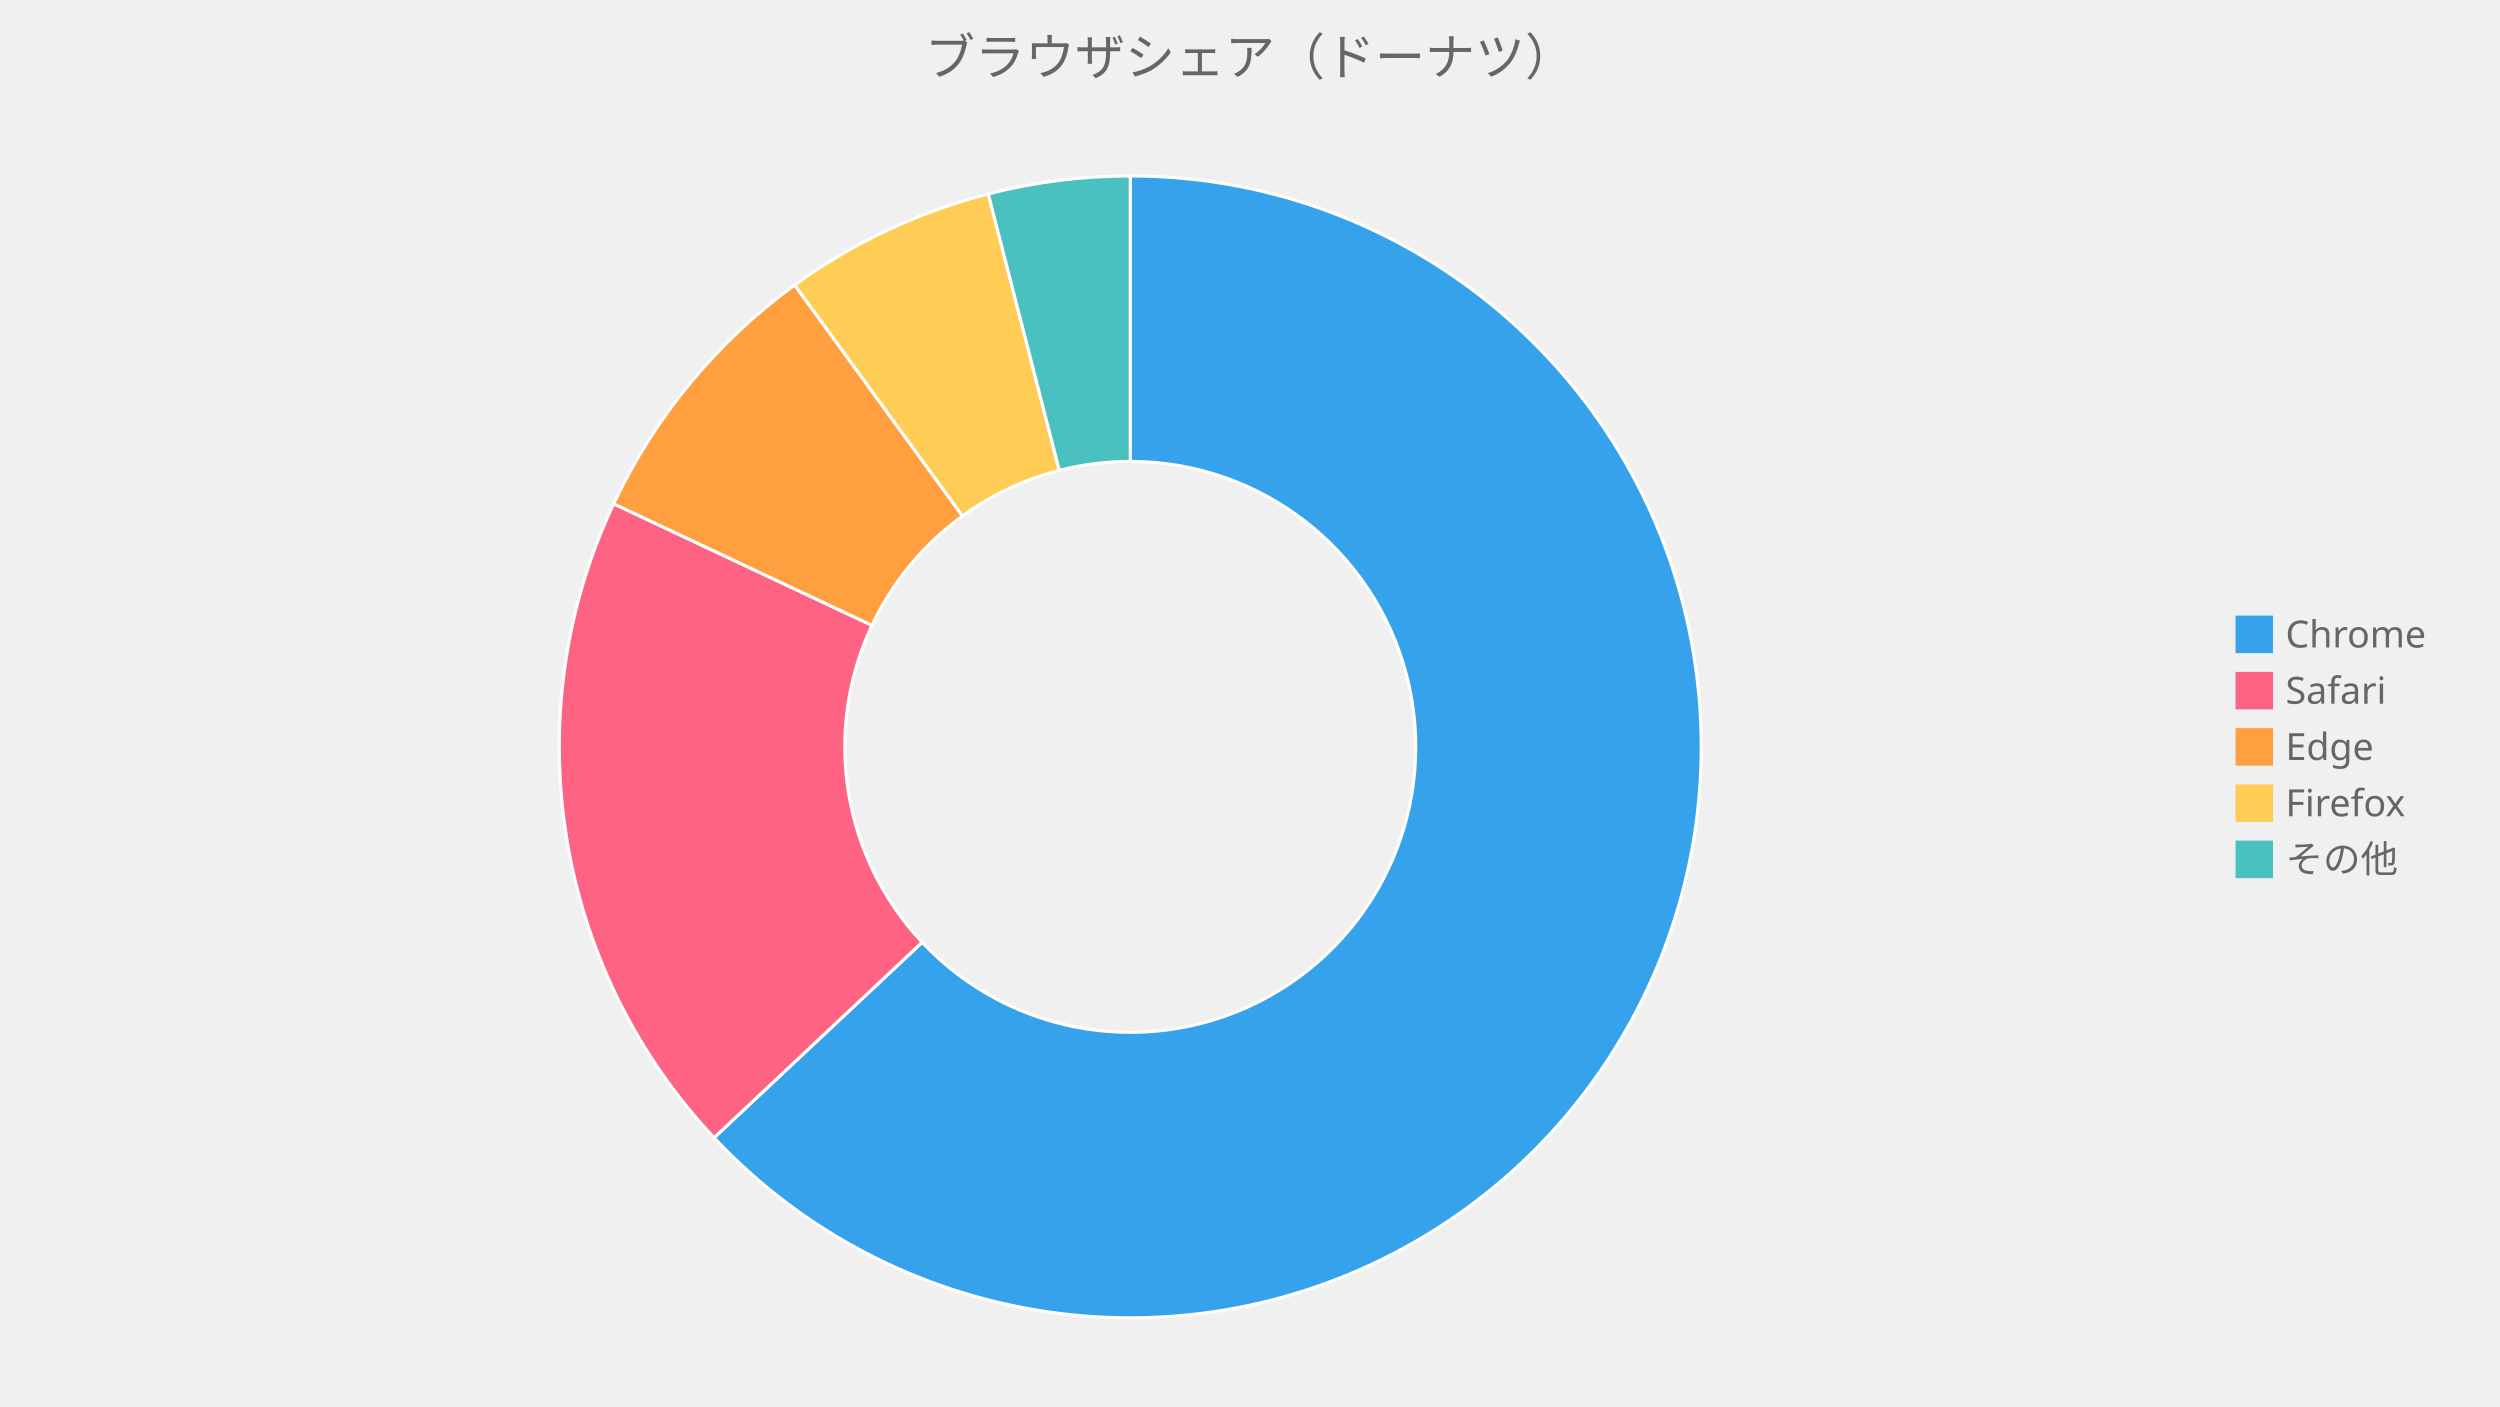
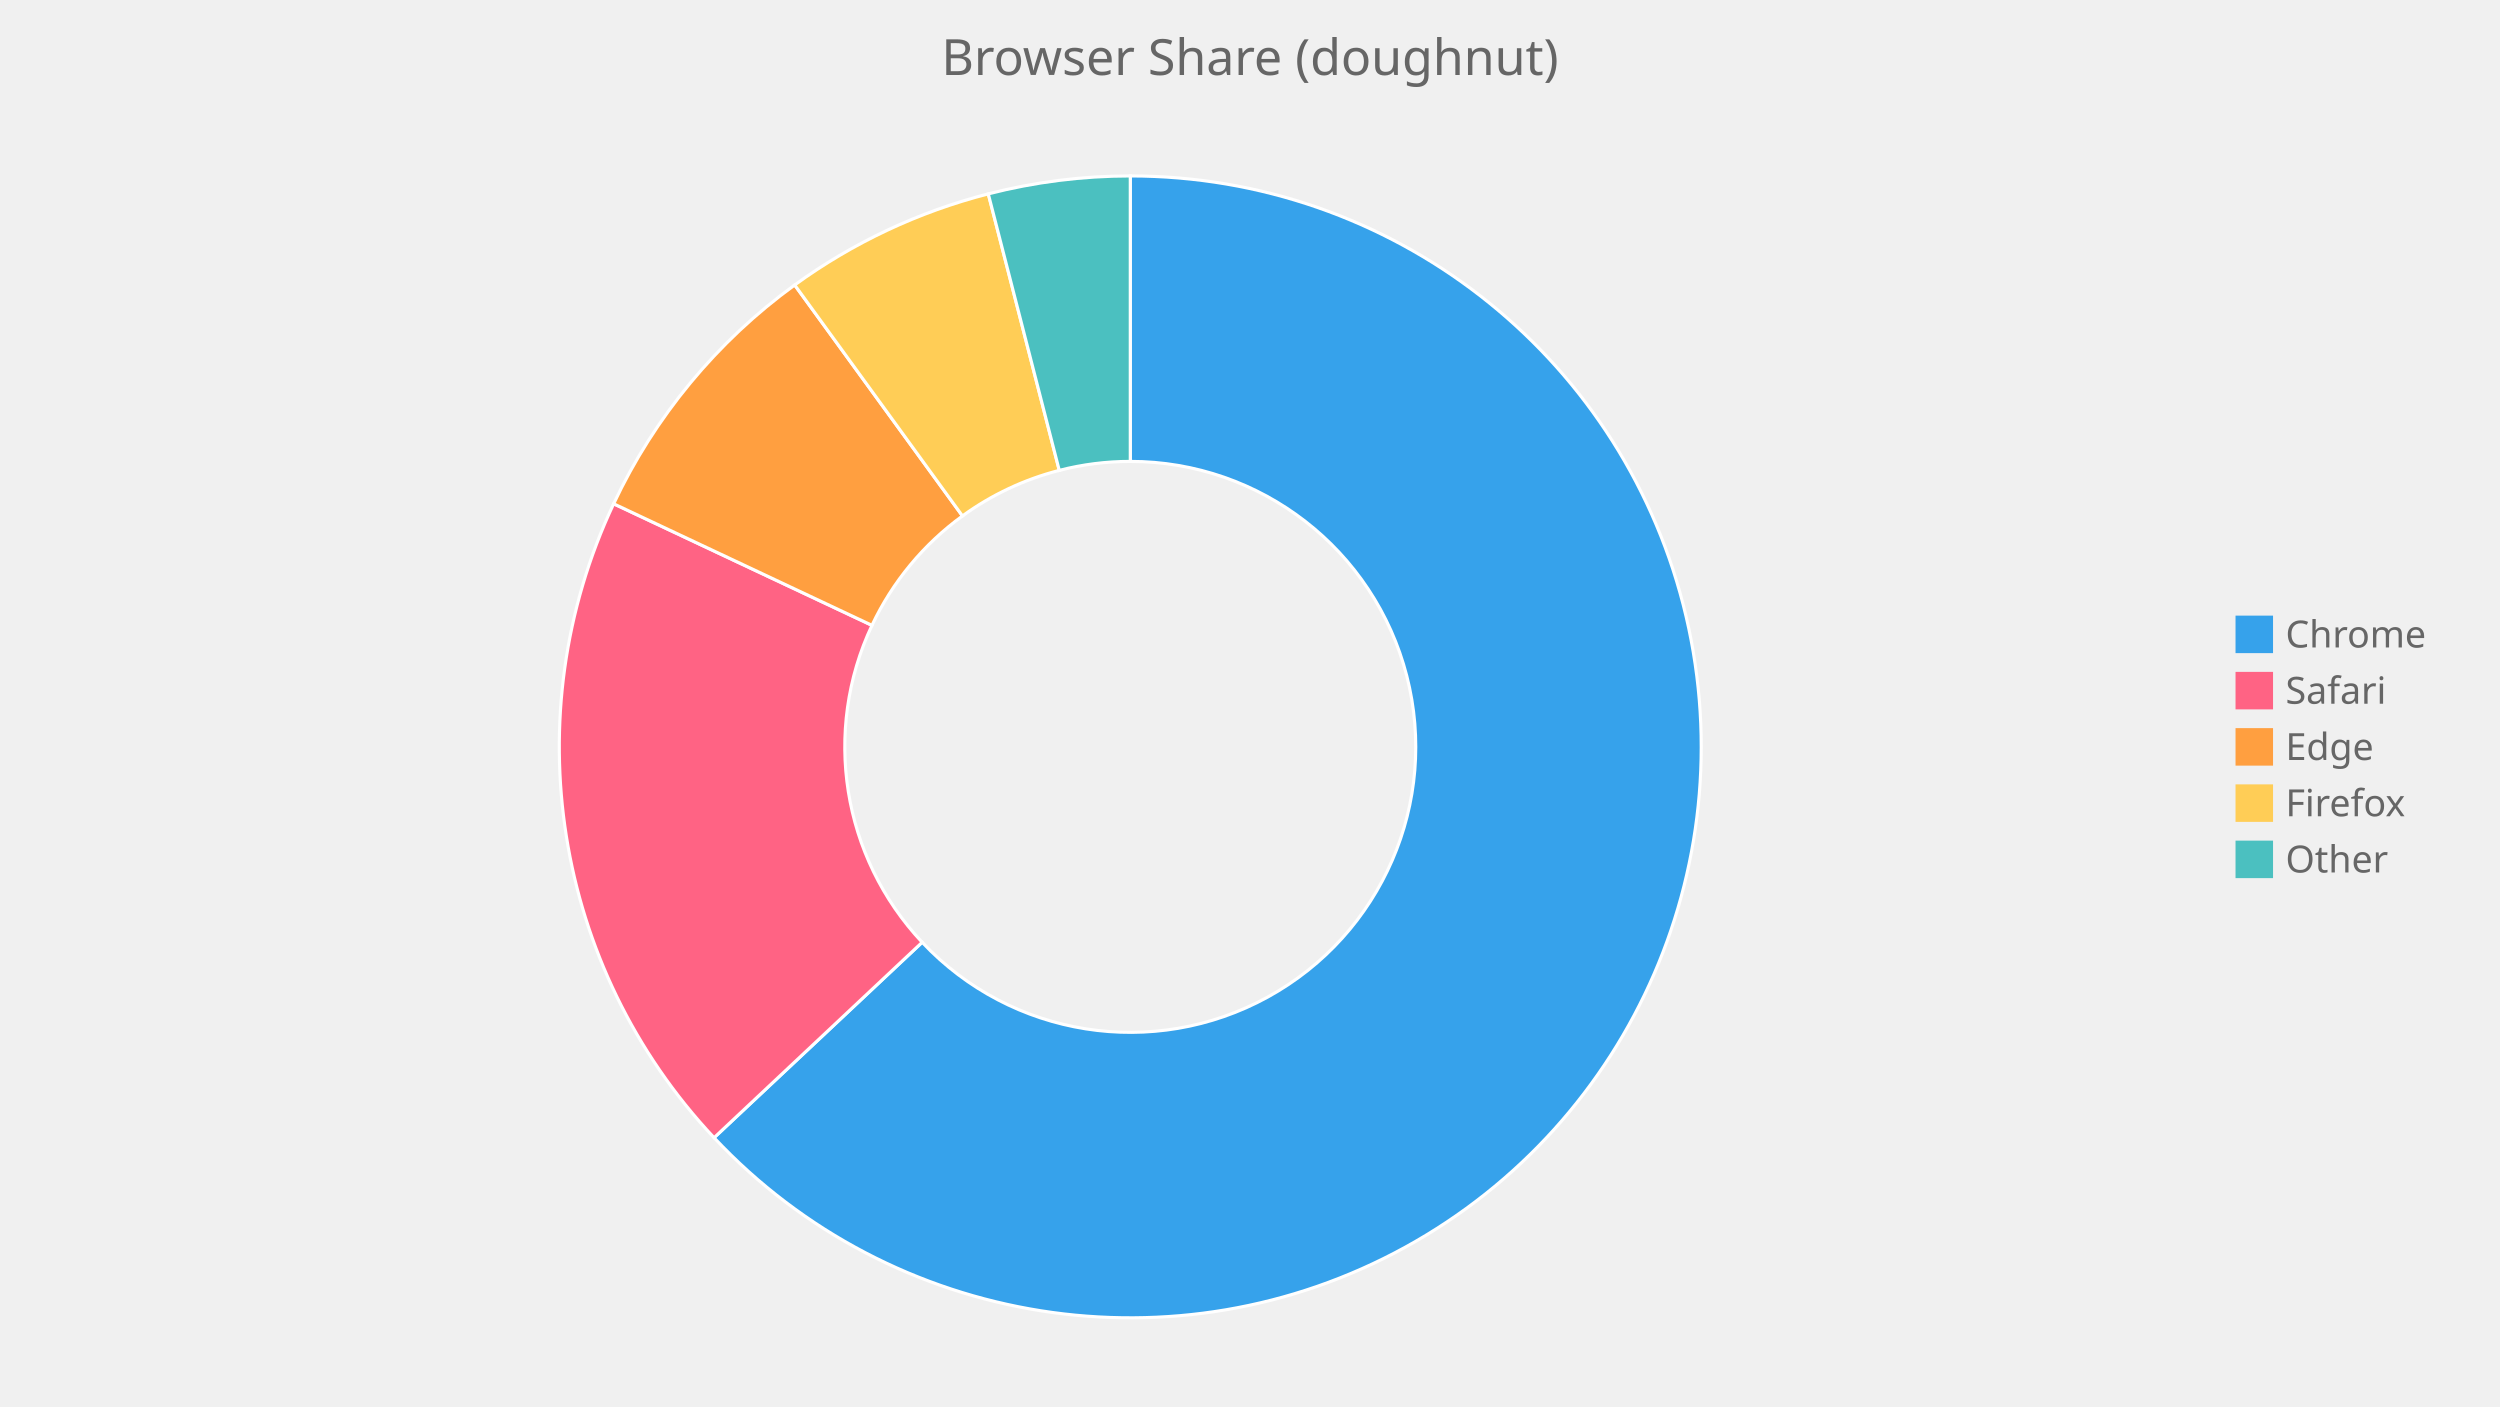
<svg xmlns="http://www.w3.org/2000/svg" width="800" height="450" viewBox="0 0 800 450">
-   <text x="400" y="24" font-family="Noto Sans JP, sans-serif" font-size="16" text-anchor="middle" fill="#666666">ブラウザシェア（ドーナツ）</text>
+   <text x="400" y="24" font-family="Noto Sans JP, sans-serif" font-size="16" text-anchor="middle" fill="#666666">Browser Share (doughnut)</text>
  <rect x="715.37" y="197" width="12" height="12" fill="#36a2eb" />
  <text x="731.37" y="207.2" font-family="Noto Sans JP, sans-serif" font-size="12" text-anchor="start" fill="#666666">Chrome</text>
  <rect x="715.37" y="215" width="12" height="12" fill="#ff6384" />
  <text x="731.37" y="225.2" font-family="Noto Sans JP, sans-serif" font-size="12" text-anchor="start" fill="#666666">Safari</text>
  <rect x="715.37" y="233" width="12" height="12" fill="#ff9f40" />
  <text x="731.37" y="243.2" font-family="Noto Sans JP, sans-serif" font-size="12" text-anchor="start" fill="#666666">Edge</text>
  <rect x="715.37" y="251" width="12" height="12" fill="#ffcd56" />
  <text x="731.37" y="261.2" font-family="Noto Sans JP, sans-serif" font-size="12" text-anchor="start" fill="#666666">Firefox</text>
  <rect x="715.37" y="269" width="12" height="12" fill="#4bc0c0" />
-   <text x="731.37" y="279.2" font-family="Noto Sans JP, sans-serif" font-size="12" text-anchor="start" fill="#666666">その他</text>
+   <text x="731.37" y="279.2" font-family="Noto Sans JP, sans-serif" font-size="12" text-anchor="start" fill="#666666">Other</text>
  <path d="M 361.69 56.3 A 182.7 182.7 0 1 1 228.5 364.07 L 295.09 301.53 A 91.35 91.35 0 1 0 361.69 147.65 Z" fill="#36a2eb" stroke="#ffffff" stroke-width="1" />
  <path d="M 228.5 364.07 A 182.7 182.7 0 0 1 196.37 161.21 L 279.03 200.11 A 91.35 91.35 0 0 0 295.09 301.53 Z" fill="#ff6384" stroke="#ffffff" stroke-width="1" />
  <path d="M 196.37 161.21 A 182.7 182.7 0 0 1 254.3 91.19 L 307.99 165.1 A 91.35 91.35 0 0 0 279.03 200.11 Z" fill="#ff9f40" stroke="#ffffff" stroke-width="1" />
  <path d="M 254.3 91.19 A 182.7 182.7 0 0 1 316.25 62.04 L 338.97 150.52 A 91.35 91.35 0 0 0 307.99 165.1 Z" fill="#ffcd56" stroke="#ffffff" stroke-width="1" />
  <path d="M 316.25 62.04 A 182.7 182.7 0 0 1 361.69 56.3 L 361.69 147.65 A 91.35 91.35 0 0 0 338.97 150.52 Z" fill="#4bc0c0" stroke="#ffffff" stroke-width="1" />
</svg>
